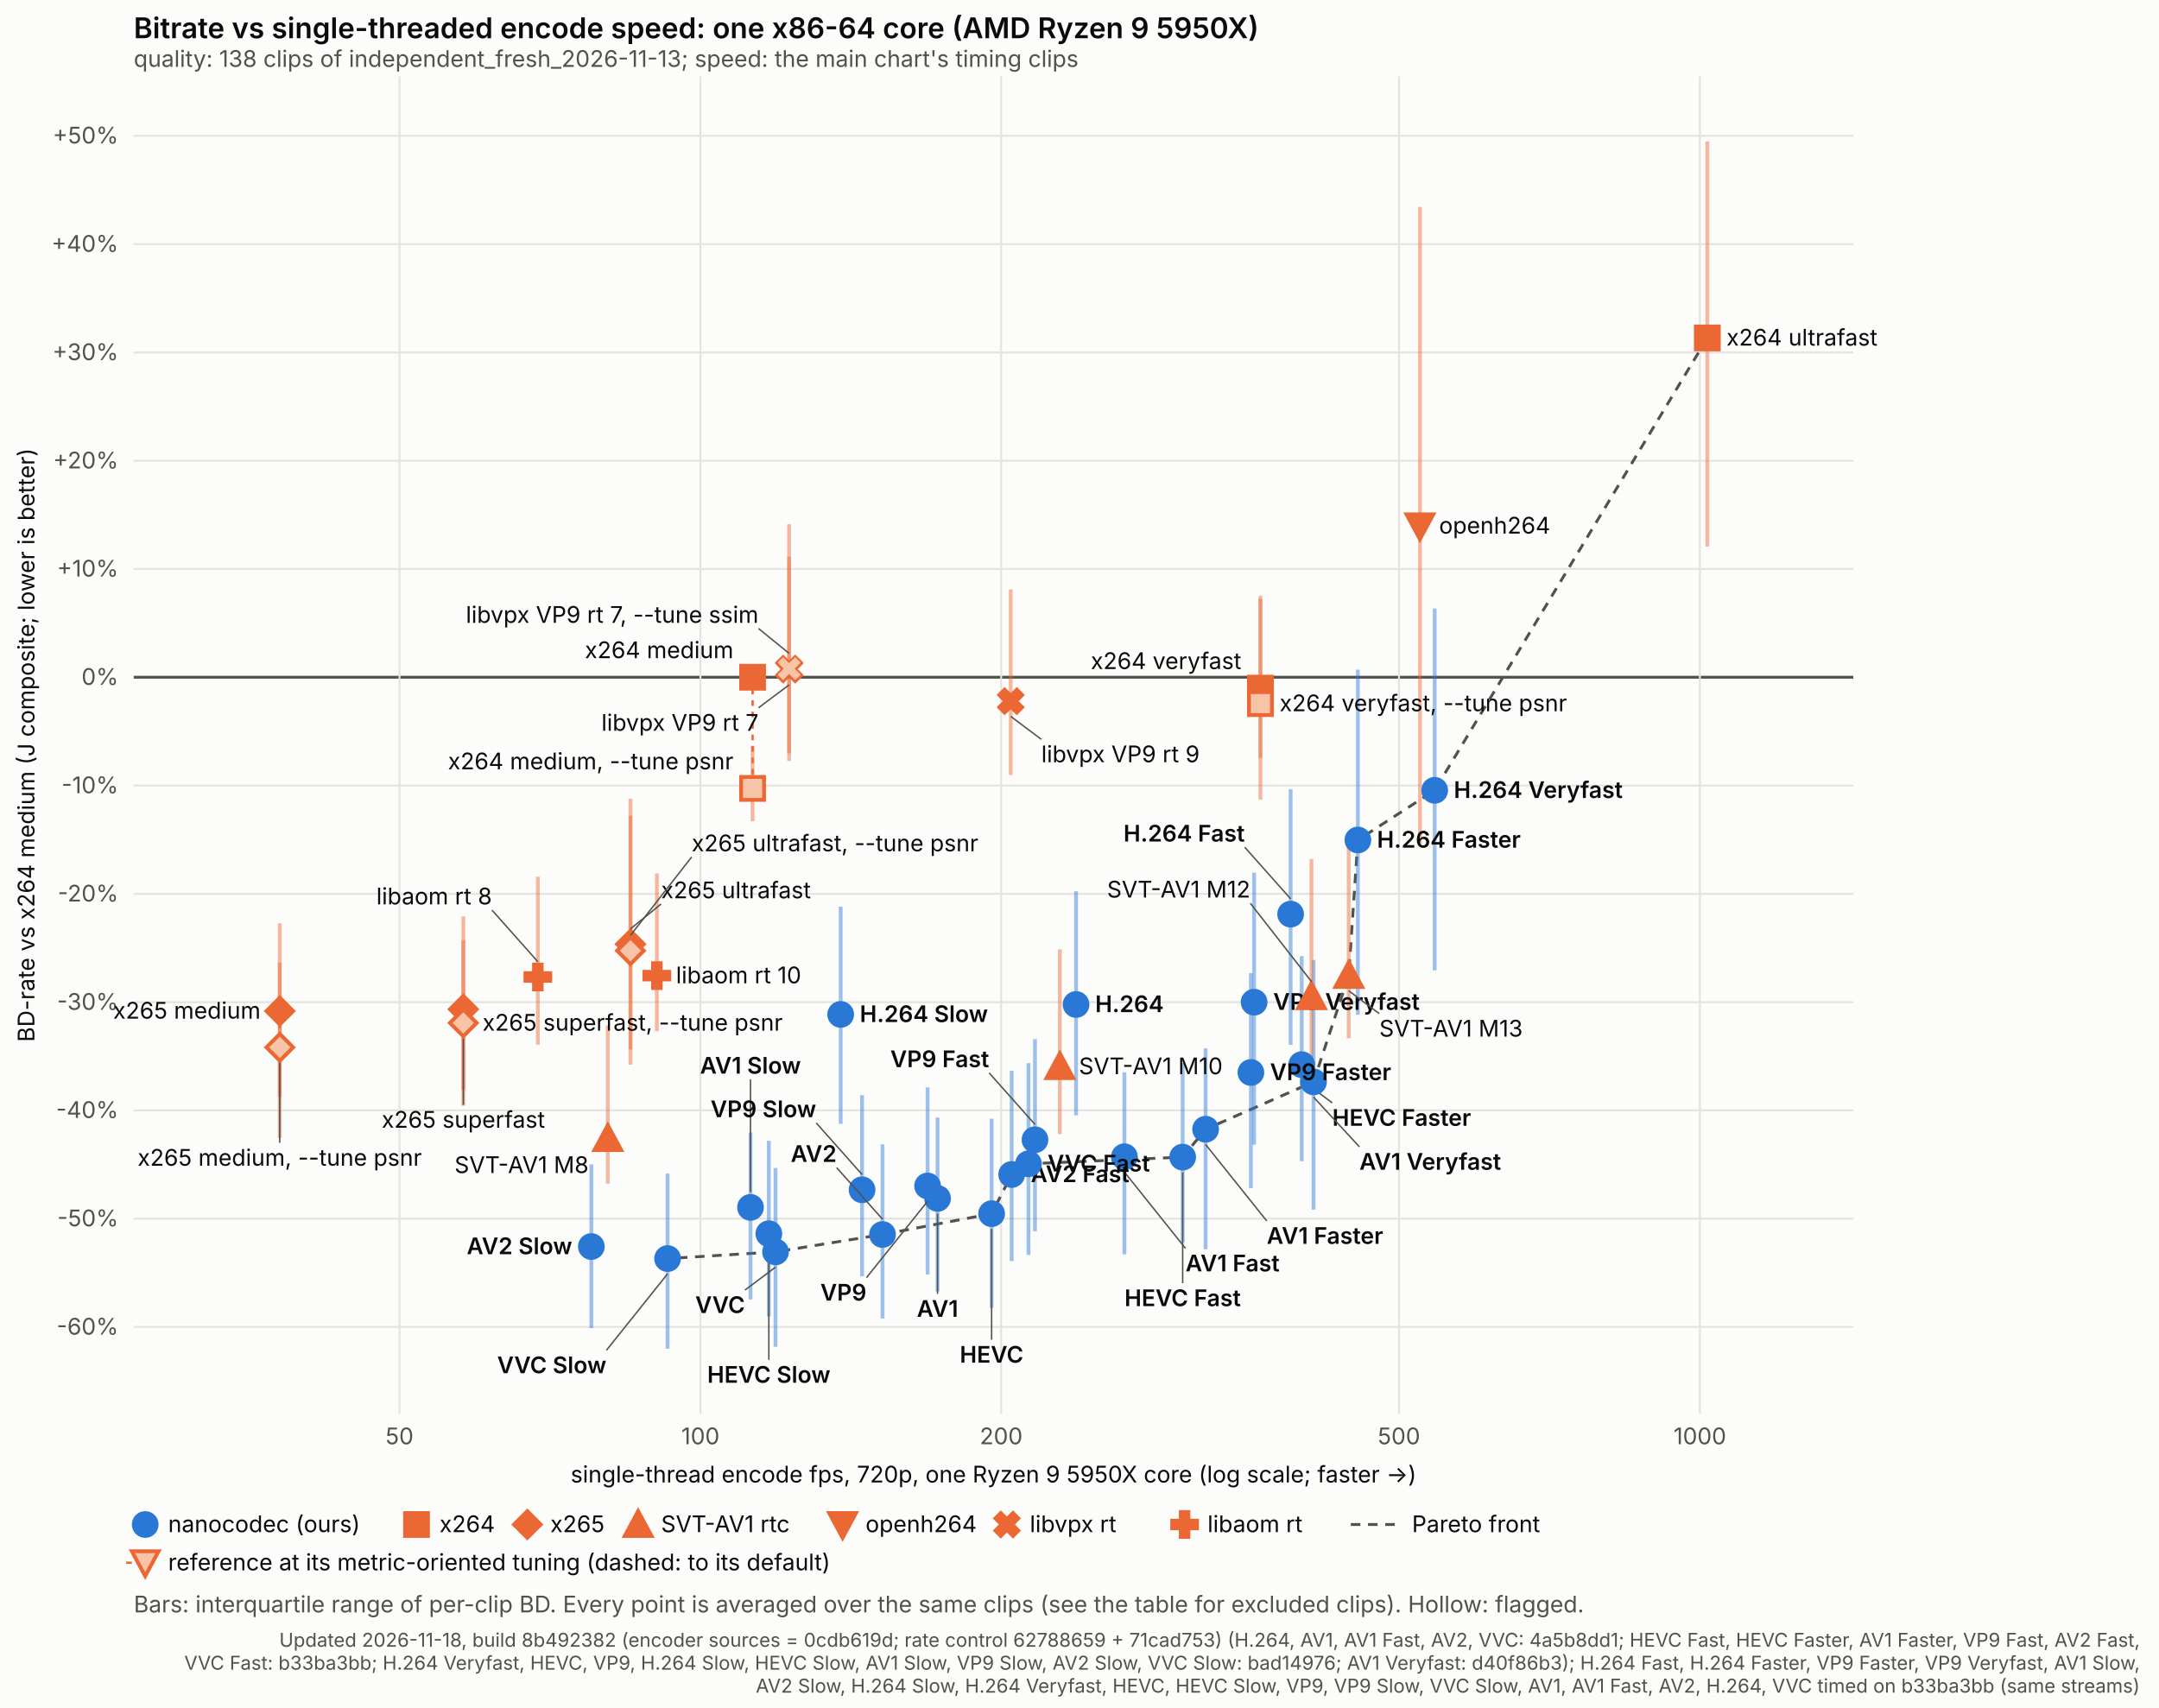
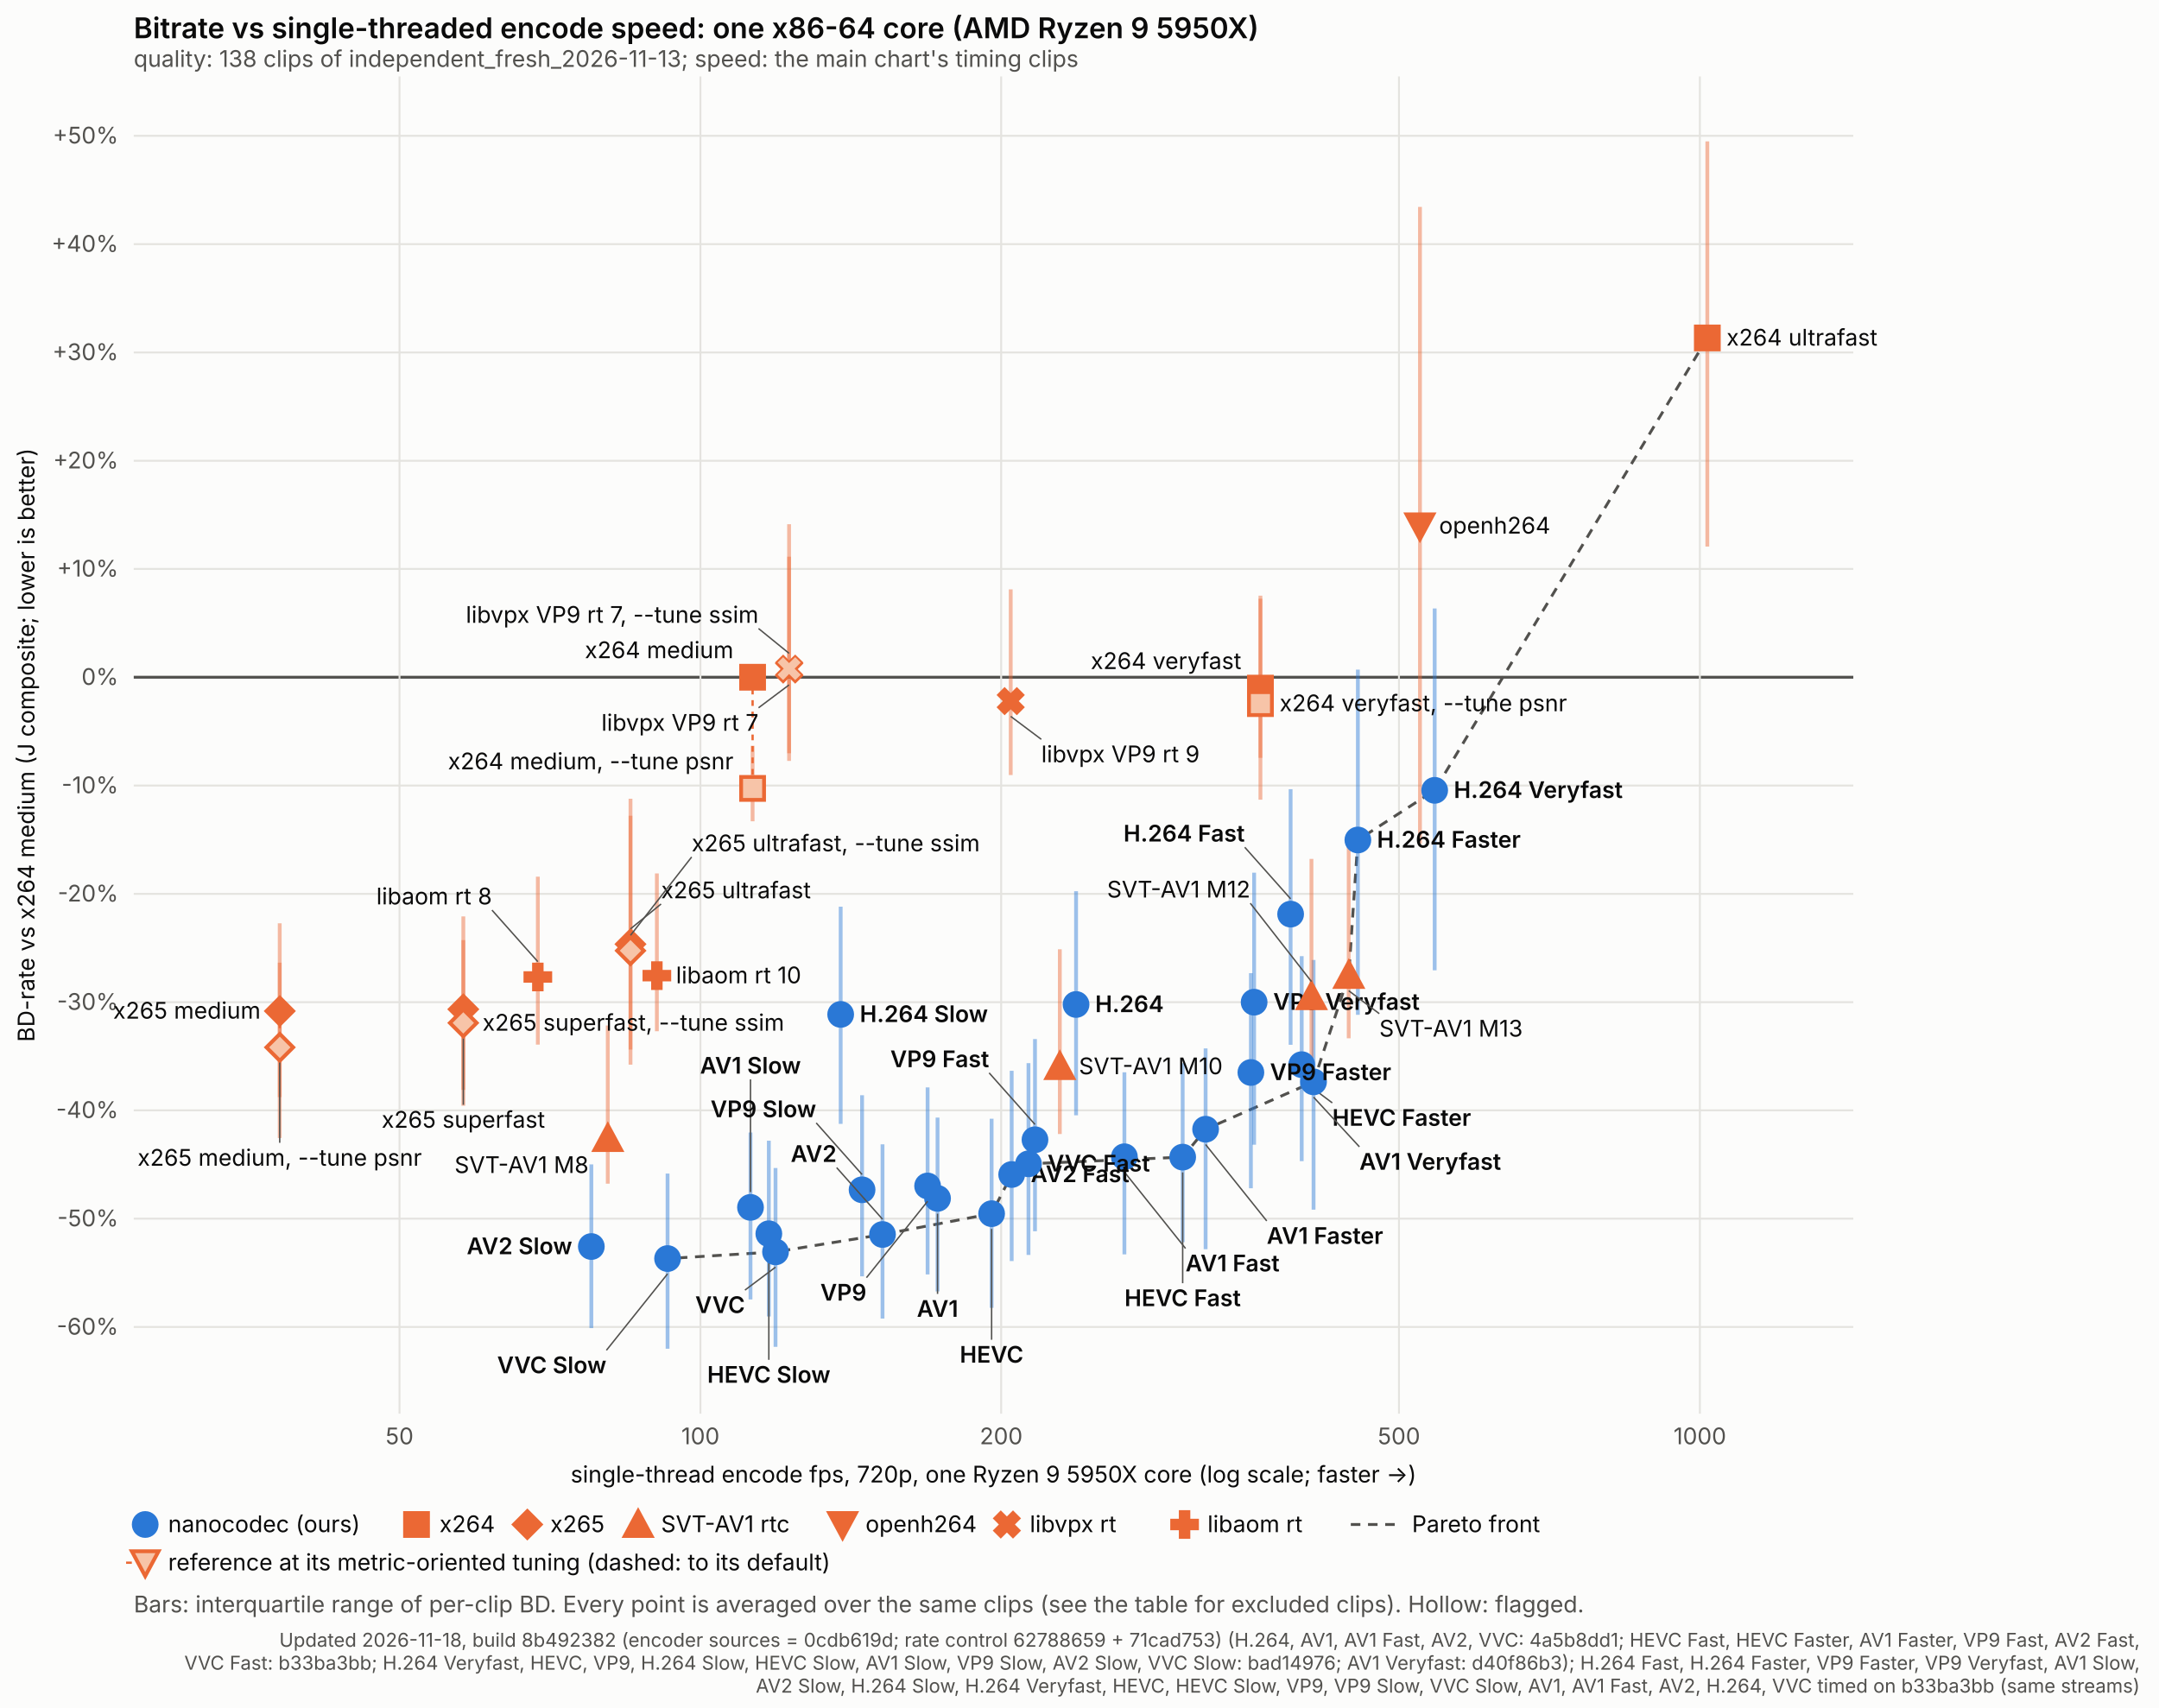
<svg xmlns="http://www.w3.org/2000/svg" viewBox="0 0 1130 894" width="1130" height="894" font-family="system-ui, -apple-system, Segoe UI, sans-serif" font-size="12">
  <rect width="1130" height="894" fill="#fcfcfb" />
  <text x="70" y="20" font-size="15" font-weight="600" fill="#0b0b0b">Bitrate vs single-threaded encode speed: one x86-64 core (AMD Ryzen 9 5950X)</text>
  <text x="70" y="35" fill="#52514e">quality: 138 clips of independent_fresh_2026-11-13; speed: the main chart's timing clips</text>
  <line x1="70" x2="970" y1="694.6" y2="694.6" stroke="#e4e3df" stroke-width="1" />
  <text x="62" y="698.6" text-anchor="end" fill="#52514e">-60%</text>
  <line x1="70" x2="970" y1="637.9" y2="637.9" stroke="#e4e3df" stroke-width="1" />
  <text x="62" y="641.9" text-anchor="end" fill="#52514e">-50%</text>
  <line x1="70" x2="970" y1="581.2" y2="581.2" stroke="#e4e3df" stroke-width="1" />
  <text x="62" y="585.2" text-anchor="end" fill="#52514e">-40%</text>
  <line x1="70" x2="970" y1="524.6" y2="524.6" stroke="#e4e3df" stroke-width="1" />
  <text x="62" y="528.6" text-anchor="end" fill="#52514e">-30%</text>
  <line x1="70" x2="970" y1="467.9" y2="467.9" stroke="#e4e3df" stroke-width="1" />
  <text x="62" y="471.9" text-anchor="end" fill="#52514e">-20%</text>
  <line x1="70" x2="970" y1="411.2" y2="411.2" stroke="#e4e3df" stroke-width="1" />
  <text x="62" y="415.2" text-anchor="end" fill="#52514e">-10%</text>
  <line x1="70" x2="970" y1="354.5" y2="354.5" stroke="#52514e" stroke-width="1.5" />
  <text x="62" y="358.5" text-anchor="end" fill="#52514e">0%</text>
  <line x1="70" x2="970" y1="297.8" y2="297.8" stroke="#e4e3df" stroke-width="1" />
  <text x="62" y="301.8" text-anchor="end" fill="#52514e">+10%</text>
  <line x1="70" x2="970" y1="241.2" y2="241.2" stroke="#e4e3df" stroke-width="1" />
  <text x="62" y="245.2" text-anchor="end" fill="#52514e">+20%</text>
  <line x1="70" x2="970" y1="184.5" y2="184.5" stroke="#e4e3df" stroke-width="1" />
  <text x="62" y="188.5" text-anchor="end" fill="#52514e">+30%</text>
  <line x1="70" x2="970" y1="127.8" y2="127.8" stroke="#e4e3df" stroke-width="1" />
  <text x="62" y="131.8" text-anchor="end" fill="#52514e">+40%</text>
  <line x1="70" x2="970" y1="71.1" y2="71.1" stroke="#e4e3df" stroke-width="1" />
  <text x="62" y="75.1" text-anchor="end" fill="#52514e">+50%</text>
  <line x1="209.1" x2="209.1" y1="40" y2="740" stroke="#e4e3df" />
  <text x="209.1" y="756" text-anchor="middle" fill="#52514e">50</text>
  <line x1="366.6" x2="366.6" y1="40" y2="740" stroke="#e4e3df" />
  <text x="366.6" y="756" text-anchor="middle" fill="#52514e">100</text>
  <line x1="524.0" x2="524.0" y1="40" y2="740" stroke="#e4e3df" />
  <text x="524.0" y="756" text-anchor="middle" fill="#52514e">200</text>
  <line x1="732.2" x2="732.2" y1="40" y2="740" stroke="#e4e3df" />
  <text x="732.2" y="756" text-anchor="middle" fill="#52514e">500</text>
  <line x1="889.7" x2="889.7" y1="40" y2="740" stroke="#e4e3df" />
  <text x="889.7" y="756" text-anchor="middle" fill="#52514e">1000</text>
  <text x="520.0" y="776" text-anchor="middle" fill="#0b0b0b">single-thread encode fps, 720p, one Ryzen 9 5950X core (log scale; faster →)</text>
  <text transform="translate(18,390.0) rotate(-90)" text-anchor="middle" fill="#0b0b0b">BD-rate vs x264 medium (J composite; lower is better)</text>
  <polyline points="893.6,176.9 750.9,413.7 710.7,439.7 705.9,510.6 687.5,566.3 631.0,591.1 619.0,605.7 538.3,609.2 529.5,614.8 519.0,635.3 461.9,646.2 405.9,655.3 349.4,658.8" fill="none" stroke="#52514e" stroke-width="1.5" stroke-dasharray="5 4" />
  <line x1="659.7" y1="360.2" x2="659.7" y2="368.3" stroke="#eb6834" stroke-width="1.2" stroke-dasharray="3 3" />
  <line x1="393.9" y1="354.5" x2="393.9" y2="412.7" stroke="#eb6834" stroke-width="1.2" stroke-dasharray="3 3" />
  <line x1="330.0" y1="494.2" x2="330.0" y2="497.6" stroke="#eb6834" stroke-width="1.2" stroke-dasharray="3 3" />
  <line x1="242.5" y1="528.3" x2="242.5" y2="535.5" stroke="#eb6834" stroke-width="1.2" stroke-dasharray="3 3" />
  <line x1="146.4" y1="529.2" x2="146.4" y2="548.2" stroke="#eb6834" stroke-width="1.2" stroke-dasharray="3 3" />
  <line x1="413.0" y1="350.5" x2="413.0" y2="350.0" stroke="#eb6834" stroke-width="1.2" stroke-dasharray="3 3" />
  <line x1="393.9" x2="393.9" y1="354.5" y2="354.5" stroke="#eb6834" stroke-opacity="0.45" stroke-width="2" />
  <line x1="440.0" x2="440.0" y1="588.3" y2="474.6" stroke="#2a78d6" stroke-opacity="0.45" stroke-width="2" />
  <line x1="563.2" x2="563.2" y1="583.8" y2="466.5" stroke="#2a78d6" stroke-opacity="0.45" stroke-width="2" />
  <line x1="675.5" x2="675.5" y1="546.9" y2="413.1" stroke="#2a78d6" stroke-opacity="0.45" stroke-width="2" />
  <line x1="710.7" x2="710.7" y1="531.2" y2="350.5" stroke="#2a78d6" stroke-opacity="0.45" stroke-width="2" />
  <line x1="750.9" x2="750.9" y1="507.9" y2="318.5" stroke="#2a78d6" stroke-opacity="0.45" stroke-width="2" />
  <line x1="402.4" x2="402.4" y1="689.1" y2="597.1" stroke="#2a78d6" stroke-opacity="0.45" stroke-width="2" />
  <line x1="519.0" x2="519.0" y1="684.6" y2="585.6" stroke="#2a78d6" stroke-opacity="0.45" stroke-width="2" />
  <line x1="619.0" x2="619.0" y1="650.2" y2="556.5" stroke="#2a78d6" stroke-opacity="0.45" stroke-width="2" />
  <line x1="681.3" x2="681.3" y1="607.8" y2="500.5" stroke="#2a78d6" stroke-opacity="0.45" stroke-width="2" />
  <line x1="392.8" x2="392.8" y1="680.2" y2="592.8" stroke="#2a78d6" stroke-opacity="0.45" stroke-width="2" />
  <line x1="490.7" x2="490.7" y1="676.0" y2="585.0" stroke="#2a78d6" stroke-opacity="0.45" stroke-width="2" />
  <line x1="588.5" x2="588.5" y1="656.6" y2="561.3" stroke="#2a78d6" stroke-opacity="0.45" stroke-width="2" />
  <line x1="631.0" x2="631.0" y1="653.9" y2="548.8" stroke="#2a78d6" stroke-opacity="0.45" stroke-width="2" />
  <line x1="687.5" x2="687.5" y1="633.2" y2="502.5" stroke="#2a78d6" stroke-opacity="0.45" stroke-width="2" />
  <line x1="451.2" x2="451.2" y1="668.1" y2="573.3" stroke="#2a78d6" stroke-opacity="0.45" stroke-width="2" />
  <line x1="485.5" x2="485.5" y1="667.1" y2="569.2" stroke="#2a78d6" stroke-opacity="0.45" stroke-width="2" />
  <line x1="541.7" x2="541.7" y1="644.5" y2="543.9" stroke="#2a78d6" stroke-opacity="0.45" stroke-width="2" />
  <line x1="654.7" x2="654.7" y1="622.0" y2="509.4" stroke="#2a78d6" stroke-opacity="0.45" stroke-width="2" />
  <line x1="656.4" x2="656.4" y1="599.2" y2="456.8" stroke="#2a78d6" stroke-opacity="0.45" stroke-width="2" />
  <line x1="309.5" x2="309.5" y1="695.2" y2="609.5" stroke="#2a78d6" stroke-opacity="0.45" stroke-width="2" />
  <line x1="461.9" x2="461.9" y1="690.2" y2="599.0" stroke="#2a78d6" stroke-opacity="0.45" stroke-width="2" />
  <line x1="529.5" x2="529.5" y1="660.1" y2="560.5" stroke="#2a78d6" stroke-opacity="0.45" stroke-width="2" />
  <line x1="349.4" x2="349.4" y1="706.0" y2="614.3" stroke="#2a78d6" stroke-opacity="0.45" stroke-width="2" />
  <line x1="405.9" x2="405.9" y1="705.0" y2="611.4" stroke="#2a78d6" stroke-opacity="0.45" stroke-width="2" />
  <line x1="538.3" x2="538.3" y1="656.9" y2="556.5" stroke="#2a78d6" stroke-opacity="0.45" stroke-width="2" />
  <line x1="743.2" x2="743.2" y1="441.7" y2="108.3" stroke="#eb6834" stroke-opacity="0.45" stroke-width="2" />
  <line x1="893.6" x2="893.6" y1="286.1" y2="74.0" stroke="#eb6834" stroke-opacity="0.45" stroke-width="2" />
  <line x1="659.7" x2="659.7" y1="396.7" y2="313.4" stroke="#eb6834" stroke-opacity="0.45" stroke-width="2" />
  <line x1="330.0" x2="330.0" y1="549.4" y2="418.1" stroke="#eb6834" stroke-opacity="0.45" stroke-width="2" />
  <line x1="242.5" x2="242.5" y1="570.5" y2="479.7" stroke="#eb6834" stroke-opacity="0.45" stroke-width="2" />
  <line x1="146.4" x2="146.4" y1="574.3" y2="483.3" stroke="#eb6834" stroke-opacity="0.45" stroke-width="2" />
  <line x1="318.1" x2="318.1" y1="619.6" y2="536.8" stroke="#eb6834" stroke-opacity="0.45" stroke-width="2" />
  <line x1="554.7" x2="554.7" y1="593.6" y2="496.9" stroke="#eb6834" stroke-opacity="0.45" stroke-width="2" />
  <line x1="686.4" x2="686.4" y1="557.7" y2="449.6" stroke="#eb6834" stroke-opacity="0.45" stroke-width="2" />
  <line x1="705.9" x2="705.9" y1="543.5" y2="439.8" stroke="#eb6834" stroke-opacity="0.45" stroke-width="2" />
  <line x1="413.0" x2="413.0" y1="394.3" y2="274.4" stroke="#eb6834" stroke-opacity="0.45" stroke-width="2" />
  <line x1="529.0" x2="529.0" y1="405.7" y2="308.5" stroke="#eb6834" stroke-opacity="0.45" stroke-width="2" />
  <line x1="281.5" x2="281.5" y1="546.8" y2="458.9" stroke="#eb6834" stroke-opacity="0.45" stroke-width="2" />
  <line x1="343.8" x2="343.8" y1="539.8" y2="457.2" stroke="#eb6834" stroke-opacity="0.45" stroke-width="2" />
  <line x1="659.7" x2="659.7" y1="418.6" y2="311.8" stroke="#eb6834" stroke-opacity="0.45" stroke-width="2" />
  <line x1="393.9" x2="393.9" y1="429.9" y2="390.4" stroke="#eb6834" stroke-opacity="0.45" stroke-width="2" />
  <line x1="330.0" x2="330.0" y1="557.3" y2="427.0" stroke="#eb6834" stroke-opacity="0.45" stroke-width="2" />
  <line x1="242.5" x2="242.5" y1="578.8" y2="492.1" stroke="#eb6834" stroke-opacity="0.45" stroke-width="2" />
  <line x1="146.4" x2="146.4" y1="595.7" y2="503.9" stroke="#eb6834" stroke-opacity="0.45" stroke-width="2" />
  <line x1="413.0" x2="413.0" y1="398.3" y2="291.4" stroke="#eb6834" stroke-opacity="0.45" stroke-width="2" />
  <g>
    <rect x="387.9" y="348.5" width="12" height="12" fill="#eb6834" stroke="#eb6834" stroke-width="2" />
  </g>
  <text x="383.9" y="344.5" text-anchor="end" fill="#0b0b0b">x264 medium</text>
  <g>
    <circle cx="440.0" cy="531.0" r="6" fill="#2a78d6" stroke="#2a78d6" stroke-width="2" />
  </g>
  <text x="450.0" y="535.0" text-anchor="start" fill="#0b0b0b" font-weight="600">H.264 Slow</text>
  <g>
    <circle cx="563.2" cy="525.8" r="6" fill="#2a78d6" stroke="#2a78d6" stroke-width="2" />
  </g>
  <text x="573.2" y="529.8" text-anchor="start" fill="#0b0b0b" font-weight="600">H.264</text>
  <g>
    <circle cx="675.5" cy="478.5" r="6" fill="#2a78d6" stroke="#2a78d6" stroke-width="2" />
  </g>
  <line x1="675.5" y1="470.5" x2="651.5" y2="443.5" stroke="#52514e" stroke-width="0.75" />
  <text x="651.5" y="440.5" text-anchor="end" fill="#0b0b0b" font-weight="600">H.264 Fast</text>
  <g>
    <circle cx="710.7" cy="439.7" r="6" fill="#2a78d6" stroke="#2a78d6" stroke-width="2" />
  </g>
  <text x="720.7" y="443.7" text-anchor="start" fill="#0b0b0b" font-weight="600">H.264 Faster</text>
  <g>
    <circle cx="750.9" cy="413.7" r="6" fill="#2a78d6" stroke="#2a78d6" stroke-width="2" />
  </g>
  <text x="760.9" y="417.7" text-anchor="start" fill="#0b0b0b" font-weight="600">H.264 Veryfast</text>
  <g>
    <circle cx="402.4" cy="645.8" r="6" fill="#2a78d6" stroke="#2a78d6" stroke-width="2" />
  </g>
  <line x1="402.4" y1="653.8" x2="402.4" y2="711.8" stroke="#52514e" stroke-width="0.75" />
  <text x="402.4" y="723.8" text-anchor="middle" fill="#0b0b0b" font-weight="600">HEVC Slow</text>
  <g>
    <circle cx="519.0" cy="635.3" r="6" fill="#2a78d6" stroke="#2a78d6" stroke-width="2" />
  </g>
  <line x1="519.0" y1="643.3" x2="519.0" y2="701.3" stroke="#52514e" stroke-width="0.75" />
  <text x="519.0" y="713.3" text-anchor="middle" fill="#0b0b0b" font-weight="600">HEVC</text>
  <g>
    <circle cx="619.0" cy="605.7" r="6" fill="#2a78d6" stroke="#2a78d6" stroke-width="2" />
  </g>
  <line x1="619.0" y1="613.7" x2="619.0" y2="671.7" stroke="#52514e" stroke-width="0.75" />
  <text x="619.0" y="683.7" text-anchor="middle" fill="#0b0b0b" font-weight="600">HEVC Fast</text>
  <g>
    <circle cx="681.3" cy="557.3" r="6" fill="#2a78d6" stroke="#2a78d6" stroke-width="2" />
  </g>
  <line x1="681.3" y1="565.3" x2="697.3" y2="577.3" stroke="#52514e" stroke-width="0.75" />
  <text x="697.3" y="589.3" text-anchor="start" fill="#0b0b0b" font-weight="600">HEVC Faster</text>
  <g>
    <circle cx="392.8" cy="632.0" r="6" fill="#2a78d6" stroke="#2a78d6" stroke-width="2" />
  </g>
  <line x1="392.8" y1="624.0" x2="392.8" y2="565.0" stroke="#52514e" stroke-width="0.75" />
  <text x="392.8" y="562.0" text-anchor="middle" fill="#0b0b0b" font-weight="600">AV1 Slow</text>
  <g>
    <circle cx="490.7" cy="627.3" r="6" fill="#2a78d6" stroke="#2a78d6" stroke-width="2" />
  </g>
  <line x1="490.7" y1="635.3" x2="490.7" y2="677.3" stroke="#52514e" stroke-width="0.75" />
  <text x="490.7" y="689.3" text-anchor="middle" fill="#0b0b0b" font-weight="600">AV1</text>
  <g>
    <circle cx="588.5" cy="605.5" r="6" fill="#2a78d6" stroke="#2a78d6" stroke-width="2" />
  </g>
  <line x1="588.5" y1="613.5" x2="620.5" y2="653.5" stroke="#52514e" stroke-width="0.75" />
  <text x="620.5" y="665.5" text-anchor="start" fill="#0b0b0b" font-weight="600">AV1 Fast</text>
  <g>
    <circle cx="631.0" cy="591.1" r="6" fill="#2a78d6" stroke="#2a78d6" stroke-width="2" />
  </g>
  <line x1="631.0" y1="599.1" x2="663.0" y2="639.1" stroke="#52514e" stroke-width="0.75" />
  <text x="663.0" y="651.1" text-anchor="start" fill="#0b0b0b" font-weight="600">AV1 Faster</text>
  <g>
    <circle cx="687.5" cy="566.3" r="6" fill="#2a78d6" stroke="#2a78d6" stroke-width="2" />
  </g>
  <line x1="687.5" y1="574.3" x2="711.5" y2="600.3" stroke="#52514e" stroke-width="0.75" />
  <text x="711.5" y="612.3" text-anchor="start" fill="#0b0b0b" font-weight="600">AV1 Veryfast</text>
  <g>
    <circle cx="451.2" cy="622.8" r="6" fill="#2a78d6" stroke="#2a78d6" stroke-width="2" />
  </g>
  <line x1="451.2" y1="614.8" x2="427.2" y2="587.8" stroke="#52514e" stroke-width="0.75" />
  <text x="427.2" y="584.8" text-anchor="end" fill="#0b0b0b" font-weight="600">VP9 Slow</text>
  <g>
    <circle cx="485.5" cy="620.8" r="6" fill="#2a78d6" stroke="#2a78d6" stroke-width="2" />
  </g>
  <line x1="485.5" y1="628.8" x2="453.5" y2="668.8" stroke="#52514e" stroke-width="0.75" />
  <text x="453.5" y="680.8" text-anchor="end" fill="#0b0b0b" font-weight="600">VP9</text>
  <g>
    <circle cx="541.7" cy="596.6" r="6" fill="#2a78d6" stroke="#2a78d6" stroke-width="2" />
  </g>
  <line x1="541.7" y1="588.6" x2="517.7" y2="561.6" stroke="#52514e" stroke-width="0.75" />
  <text x="517.7" y="558.6" text-anchor="end" fill="#0b0b0b" font-weight="600">VP9 Fast</text>
  <g>
    <circle cx="654.7" cy="561.4" r="6" fill="#2a78d6" stroke="#2a78d6" stroke-width="2" />
  </g>
  <text x="664.7" y="565.4" text-anchor="start" fill="#0b0b0b" font-weight="600">VP9 Faster</text>
  <g>
    <circle cx="656.4" cy="524.6" r="6" fill="#2a78d6" stroke="#2a78d6" stroke-width="2" />
  </g>
  <text x="666.4" y="528.6" text-anchor="start" fill="#0b0b0b" font-weight="600">VP9 Veryfast</text>
  <g>
    <circle cx="309.5" cy="652.5" r="6" fill="#2a78d6" stroke="#2a78d6" stroke-width="2" />
  </g>
  <text x="299.5" y="656.5" text-anchor="end" fill="#0b0b0b" font-weight="600">AV2 Slow</text>
  <g>
    <circle cx="461.9" cy="646.2" r="6" fill="#2a78d6" stroke="#2a78d6" stroke-width="2" />
  </g>
  <line x1="461.9" y1="638.2" x2="437.9" y2="611.2" stroke="#52514e" stroke-width="0.75" />
  <text x="437.9" y="608.2" text-anchor="end" fill="#0b0b0b" font-weight="600">AV2</text>
  <g>
    <circle cx="529.5" cy="614.8" r="6" fill="#2a78d6" stroke="#2a78d6" stroke-width="2" />
  </g>
  <text x="539.5" y="618.8" text-anchor="start" fill="#0b0b0b" font-weight="600">AV2 Fast</text>
  <g>
    <circle cx="349.4" cy="658.8" r="6" fill="#2a78d6" stroke="#2a78d6" stroke-width="2" />
  </g>
  <line x1="349.4" y1="666.8" x2="317.4" y2="706.8" stroke="#52514e" stroke-width="0.75" />
  <text x="317.4" y="718.8" text-anchor="end" fill="#0b0b0b" font-weight="600">VVC Slow</text>
  <g>
    <circle cx="405.9" cy="655.3" r="6" fill="#2a78d6" stroke="#2a78d6" stroke-width="2" />
  </g>
  <line x1="405.9" y1="663.3" x2="389.9" y2="675.3" stroke="#52514e" stroke-width="0.75" />
  <text x="389.9" y="687.3" text-anchor="end" fill="#0b0b0b" font-weight="600">VVC</text>
  <g>
    <circle cx="538.3" cy="609.2" r="6" fill="#2a78d6" stroke="#2a78d6" stroke-width="2" />
  </g>
  <text x="548.3" y="613.2" text-anchor="start" fill="#0b0b0b" font-weight="600">VVC Fast</text>
  <g>
    <polygon points="743.171,282.257 750.171,269.257 736.171,269.257" fill="#eb6834" stroke="#eb6834" stroke-width="2" />
  </g>
  <text x="753.2" y="279.3" text-anchor="start" fill="#0b0b0b">openh264</text>
  <g>
    <rect x="887.6" y="170.9" width="12" height="12" fill="#eb6834" stroke="#eb6834" stroke-width="2" />
  </g>
  <text x="903.6" y="180.9" text-anchor="start" fill="#0b0b0b">x264 ultrafast</text>
  <g>
    <rect x="653.7" y="354.2" width="12" height="12" fill="#eb6834" stroke="#eb6834" stroke-width="2" />
  </g>
  <text x="649.7" y="350.2" text-anchor="end" fill="#0b0b0b">x264 veryfast</text>
  <g>
    <polygon points="329.978,487.21 336.978,494.21 329.978,501.21 322.978,494.21" fill="#eb6834" stroke="#eb6834" stroke-width="2" />
  </g>
  <line x1="330.0" y1="486.2" x2="346.0" y2="473.2" stroke="#52514e" stroke-width="0.75" />
  <text x="346.0" y="470.2" text-anchor="start" fill="#0b0b0b">x265 ultrafast</text>
  <g>
    <polygon points="242.489,521.305 249.489,528.305 242.489,535.305 235.489,528.305" fill="#eb6834" stroke="#eb6834" stroke-width="2" />
  </g>
  <line x1="242.5" y1="536.3" x2="242.5" y2="578.3" stroke="#52514e" stroke-width="0.75" />
  <text x="242.5" y="590.3" text-anchor="middle" fill="#0b0b0b">x265 superfast</text>
  <g>
    <polygon points="146.449,522.24 153.449,529.24 146.449,536.24 139.449,529.24" fill="#eb6834" stroke="#eb6834" stroke-width="2" />
  </g>
  <text x="136.4" y="533.2" text-anchor="end" fill="#0b0b0b">x265 medium</text>
  <g>
    <polygon points="318.125,588.991 325.125,601.991 311.125,601.991" fill="#eb6834" stroke="#eb6834" stroke-width="2" />
  </g>
  <text x="308.1" y="614.0" text-anchor="end" fill="#0b0b0b">SVT-AV1 M8</text>
  <g>
    <polygon points="554.706,551.34 561.706,564.34 547.706,564.34" fill="#eb6834" stroke="#eb6834" stroke-width="2" />
  </g>
  <text x="564.7" y="562.3" text-anchor="start" fill="#0b0b0b">SVT-AV1 M10</text>
  <g>
    <polygon points="686.399,514.756 693.399,527.756 679.399,527.756" fill="#eb6834" stroke="#eb6834" stroke-width="2" />
  </g>
  <line x1="686.4" y1="513.8" x2="654.4" y2="472.8" stroke="#52514e" stroke-width="0.75" />
  <text x="654.4" y="469.8" text-anchor="end" fill="#0b0b0b">SVT-AV1 M12</text>
  <g>
    <polygon points="705.948,503.627 712.948,516.627 698.948,516.627" fill="#eb6834" stroke="#eb6834" stroke-width="2" />
  </g>
  <line x1="705.9" y1="518.6" x2="721.9" y2="530.6" stroke="#52514e" stroke-width="0.75" />
  <text x="721.9" y="542.6" text-anchor="start" fill="#0b0b0b">SVT-AV1 M13</text>
  <g>
    <polygon points="416.2,343.8 419.8,347.3 416.6,350.5 419.8,353.7 416.2,357.2 413.0,354.0 409.9,357.2 406.3,353.7 409.5,350.5 406.3,347.3 409.9,343.8 413.0,347.0" fill="#eb6834" stroke="#eb6834" stroke-width="1" />
  </g>
  <line x1="413.0" y1="358.5" x2="397.0" y2="370.5" stroke="#52514e" stroke-width="0.75" />
  <text x="397.0" y="382.5" text-anchor="end" fill="#0b0b0b">libvpx VP9 rt 7</text>
  <g>
    <polygon points="532.2,360.3 535.7,363.8 532.5,367.0 535.7,370.2 532.2,373.7 529.0,370.6 525.8,373.7 522.3,370.2 525.5,367.0 522.3,363.8 525.8,360.3 529.0,363.5" fill="#eb6834" stroke="#eb6834" stroke-width="1" />
  </g>
  <line x1="529.0" y1="375.0" x2="545.0" y2="387.0" stroke="#52514e" stroke-width="0.75" />
  <text x="545.0" y="399.0" text-anchor="start" fill="#0b0b0b">libvpx VP9 rt 9</text>
  <g>
    <polygon points="279.0,504.4 284.0,504.4 284.0,508.9 288.5,508.9 288.5,513.9 284.0,513.9 284.0,518.4 279.0,518.4 279.0,513.9 274.5,513.9 274.5,508.9 279.0,508.9" fill="#eb6834" stroke="#eb6834" stroke-width="1" />
  </g>
  <line x1="281.5" y1="503.4" x2="257.5" y2="476.4" stroke="#52514e" stroke-width="0.75" />
  <text x="257.5" y="473.4" text-anchor="end" fill="#0b0b0b">libaom rt 8</text>
  <g>
    <polygon points="341.3,503.7 346.3,503.7 346.3,508.2 350.8,508.2 350.8,513.2 346.3,513.2 346.3,517.7 341.3,517.7 341.3,513.2 336.8,513.2 336.8,508.2 341.3,508.2" fill="#eb6834" stroke="#eb6834" stroke-width="1" />
  </g>
  <text x="353.8" y="514.7" text-anchor="start" fill="#0b0b0b">libaom rt 10</text>
  <g>
    <rect x="653.7" y="362.3" width="12" height="12" fill="#f7c4a8" stroke="#eb6834" stroke-width="2" />
  </g>
  <text x="669.7" y="372.3" text-anchor="start" fill="#0b0b0b">x264 veryfast, --tune psnr</text>
  <g>
    <rect x="387.9" y="406.7" width="12" height="12" fill="#f7c4a8" stroke="#eb6834" stroke-width="2" />
  </g>
  <text x="383.9" y="402.7" text-anchor="end" fill="#0b0b0b">x264 medium, --tune psnr</text>
  <g>
    <polygon points="329.978,490.633 336.978,497.633 329.978,504.633 322.978,497.633" fill="#f7c4a8" stroke="#eb6834" stroke-width="2" />
  </g>
  <line x1="330.0" y1="489.6" x2="362.0" y2="448.6" stroke="#52514e" stroke-width="0.75" />
-   <text x="362.0" y="445.6" text-anchor="start" fill="#0b0b0b">x265 ultrafast, --tune psnr</text>
+   <text x="362.0" y="445.6" text-anchor="start" fill="#0b0b0b">x265 ultrafast, --tune ssim</text>
  <g>
    <polygon points="242.489,528.45 249.489,535.45 242.489,542.45 235.489,535.45" fill="#f7c4a8" stroke="#eb6834" stroke-width="2" />
  </g>
-   <text x="252.5" y="539.5" text-anchor="start" fill="#0b0b0b">x265 superfast, --tune psnr</text>
+   <text x="252.5" y="539.5" text-anchor="start" fill="#0b0b0b">x265 superfast, --tune ssim</text>
  <g>
    <polygon points="146.449,541.231 153.449,548.231 146.449,555.231 139.449,548.231" fill="#f7c4a8" stroke="#eb6834" stroke-width="2" />
  </g>
  <line x1="146.4" y1="556.2" x2="146.4" y2="598.2" stroke="#52514e" stroke-width="0.75" />
  <text x="146.4" y="610.2" text-anchor="middle" fill="#0b0b0b">x265 medium, --tune psnr</text>
  <g>
    <polygon points="416.2,343.3 419.8,346.8 416.6,350.0 419.8,353.2 416.2,356.7 413.0,353.5 409.9,356.7 406.3,353.2 409.5,350.0 406.3,346.8 409.9,343.3 413.0,346.4" fill="#f7c4a8" stroke="#eb6834" stroke-width="1" />
  </g>
  <line x1="413.0" y1="342.0" x2="397.0" y2="329.0" stroke="#52514e" stroke-width="0.75" />
  <text x="397.0" y="326.0" text-anchor="end" fill="#0b0b0b">libvpx VP9 rt 7, --tune ssim</text>
  <circle cx="76.0" cy="798.0" r="6" fill="#2a78d6" stroke="#2a78d6" stroke-width="2" />
  <text x="88" y="802" fill="#0b0b0b">nanocodec (ours)</text>
  <rect x="212.0" y="792.0" width="12" height="12" fill="#eb6834" stroke="#eb6834" stroke-width="2" />
  <text x="230" y="802" fill="#0b0b0b">x264</text>
  <polygon points="276,791 283,798 276,805 269,798" fill="#eb6834" stroke="#eb6834" stroke-width="2" />
  <text x="288" y="802" fill="#0b0b0b">x265</text>
  <polygon points="334,791 341,804 327,804" fill="#eb6834" stroke="#eb6834" stroke-width="2" />
  <text x="346" y="802" fill="#0b0b0b">SVT-AV1 rtc</text>
  <polygon points="441,805 448,792 434,792" fill="#eb6834" stroke="#eb6834" stroke-width="2" />
  <text x="453" y="802" fill="#0b0b0b">openh264</text>
  <polygon points="530.2,791.3 533.7,794.8 530.5,798.0 533.7,801.2 530.2,804.7 527.0,801.5 523.8,804.7 520.3,801.2 523.5,798.0 520.3,794.8 523.8,791.3 527.0,794.5" fill="#eb6834" stroke="#eb6834" stroke-width="1" />
  <text x="539" y="802" fill="#0b0b0b">libvpx rt</text>
  <polygon points="617.5,791.0 622.5,791.0 622.5,795.5 627.0,795.5 627.0,800.5 622.5,800.5 622.5,805.0 617.5,805.0 617.5,800.5 613.0,800.5 613.0,795.5 617.5,795.5" fill="#eb6834" stroke="#eb6834" stroke-width="1" />
  <text x="632" y="802" fill="#0b0b0b">libaom rt</text>
  <line x1="707" x2="733" y1="798" y2="798" stroke="#52514e" stroke-width="1.5" stroke-dasharray="5 4" />
  <text x="739" y="802" fill="#0b0b0b">Pareto front</text>
  <line x1="66" x2="76" y1="818" y2="818" stroke="#eb6834" stroke-width="1.2" stroke-dasharray="3 3" />
  <polygon points="76,825 83,812 69,812" fill="#f7c4a8" stroke="#eb6834" stroke-width="2" />
  <text x="88" y="822" fill="#0b0b0b">reference at its metric-oriented tuning (dashed: to its default)</text>
  <text x="70" y="844" fill="#52514e">Bars: interquartile range of per-clip BD. Every point is averaged over the same clips (see the table for excluded clips). Hollow: flagged.</text>
  <text x="1120" y="862" font-size="10" text-anchor="end" fill="#52514e">Updated 2026-11-18, build 8b492382 (encoder sources = 0cdb619d; rate control 62788659 + 71cad753) (H.264, AV1, AV1 Fast, AV2, VVC: 4a5b8dd1; HEVC Fast, HEVC Faster, AV1 Faster, VP9 Fast, AV2 Fast,</text>
  <text x="1120" y="874" font-size="10" text-anchor="end" fill="#52514e">VVC Fast: b33ba3bb; H.264 Veryfast, HEVC, VP9, H.264 Slow, HEVC Slow, AV1 Slow, VP9 Slow, AV2 Slow, VVC Slow: bad14976; AV1 Veryfast: d40f86b3); H.264 Fast, H.264 Faster, VP9 Faster, VP9 Veryfast, AV1 Slow,</text>
  <text x="1120" y="886" font-size="10" text-anchor="end" fill="#52514e">AV2 Slow, H.264 Slow, H.264 Veryfast, HEVC, HEVC Slow, VP9, VP9 Slow, VVC Slow, AV1, AV1 Fast, AV2, H.264, VVC timed on b33ba3bb (same streams)</text>
</svg>
